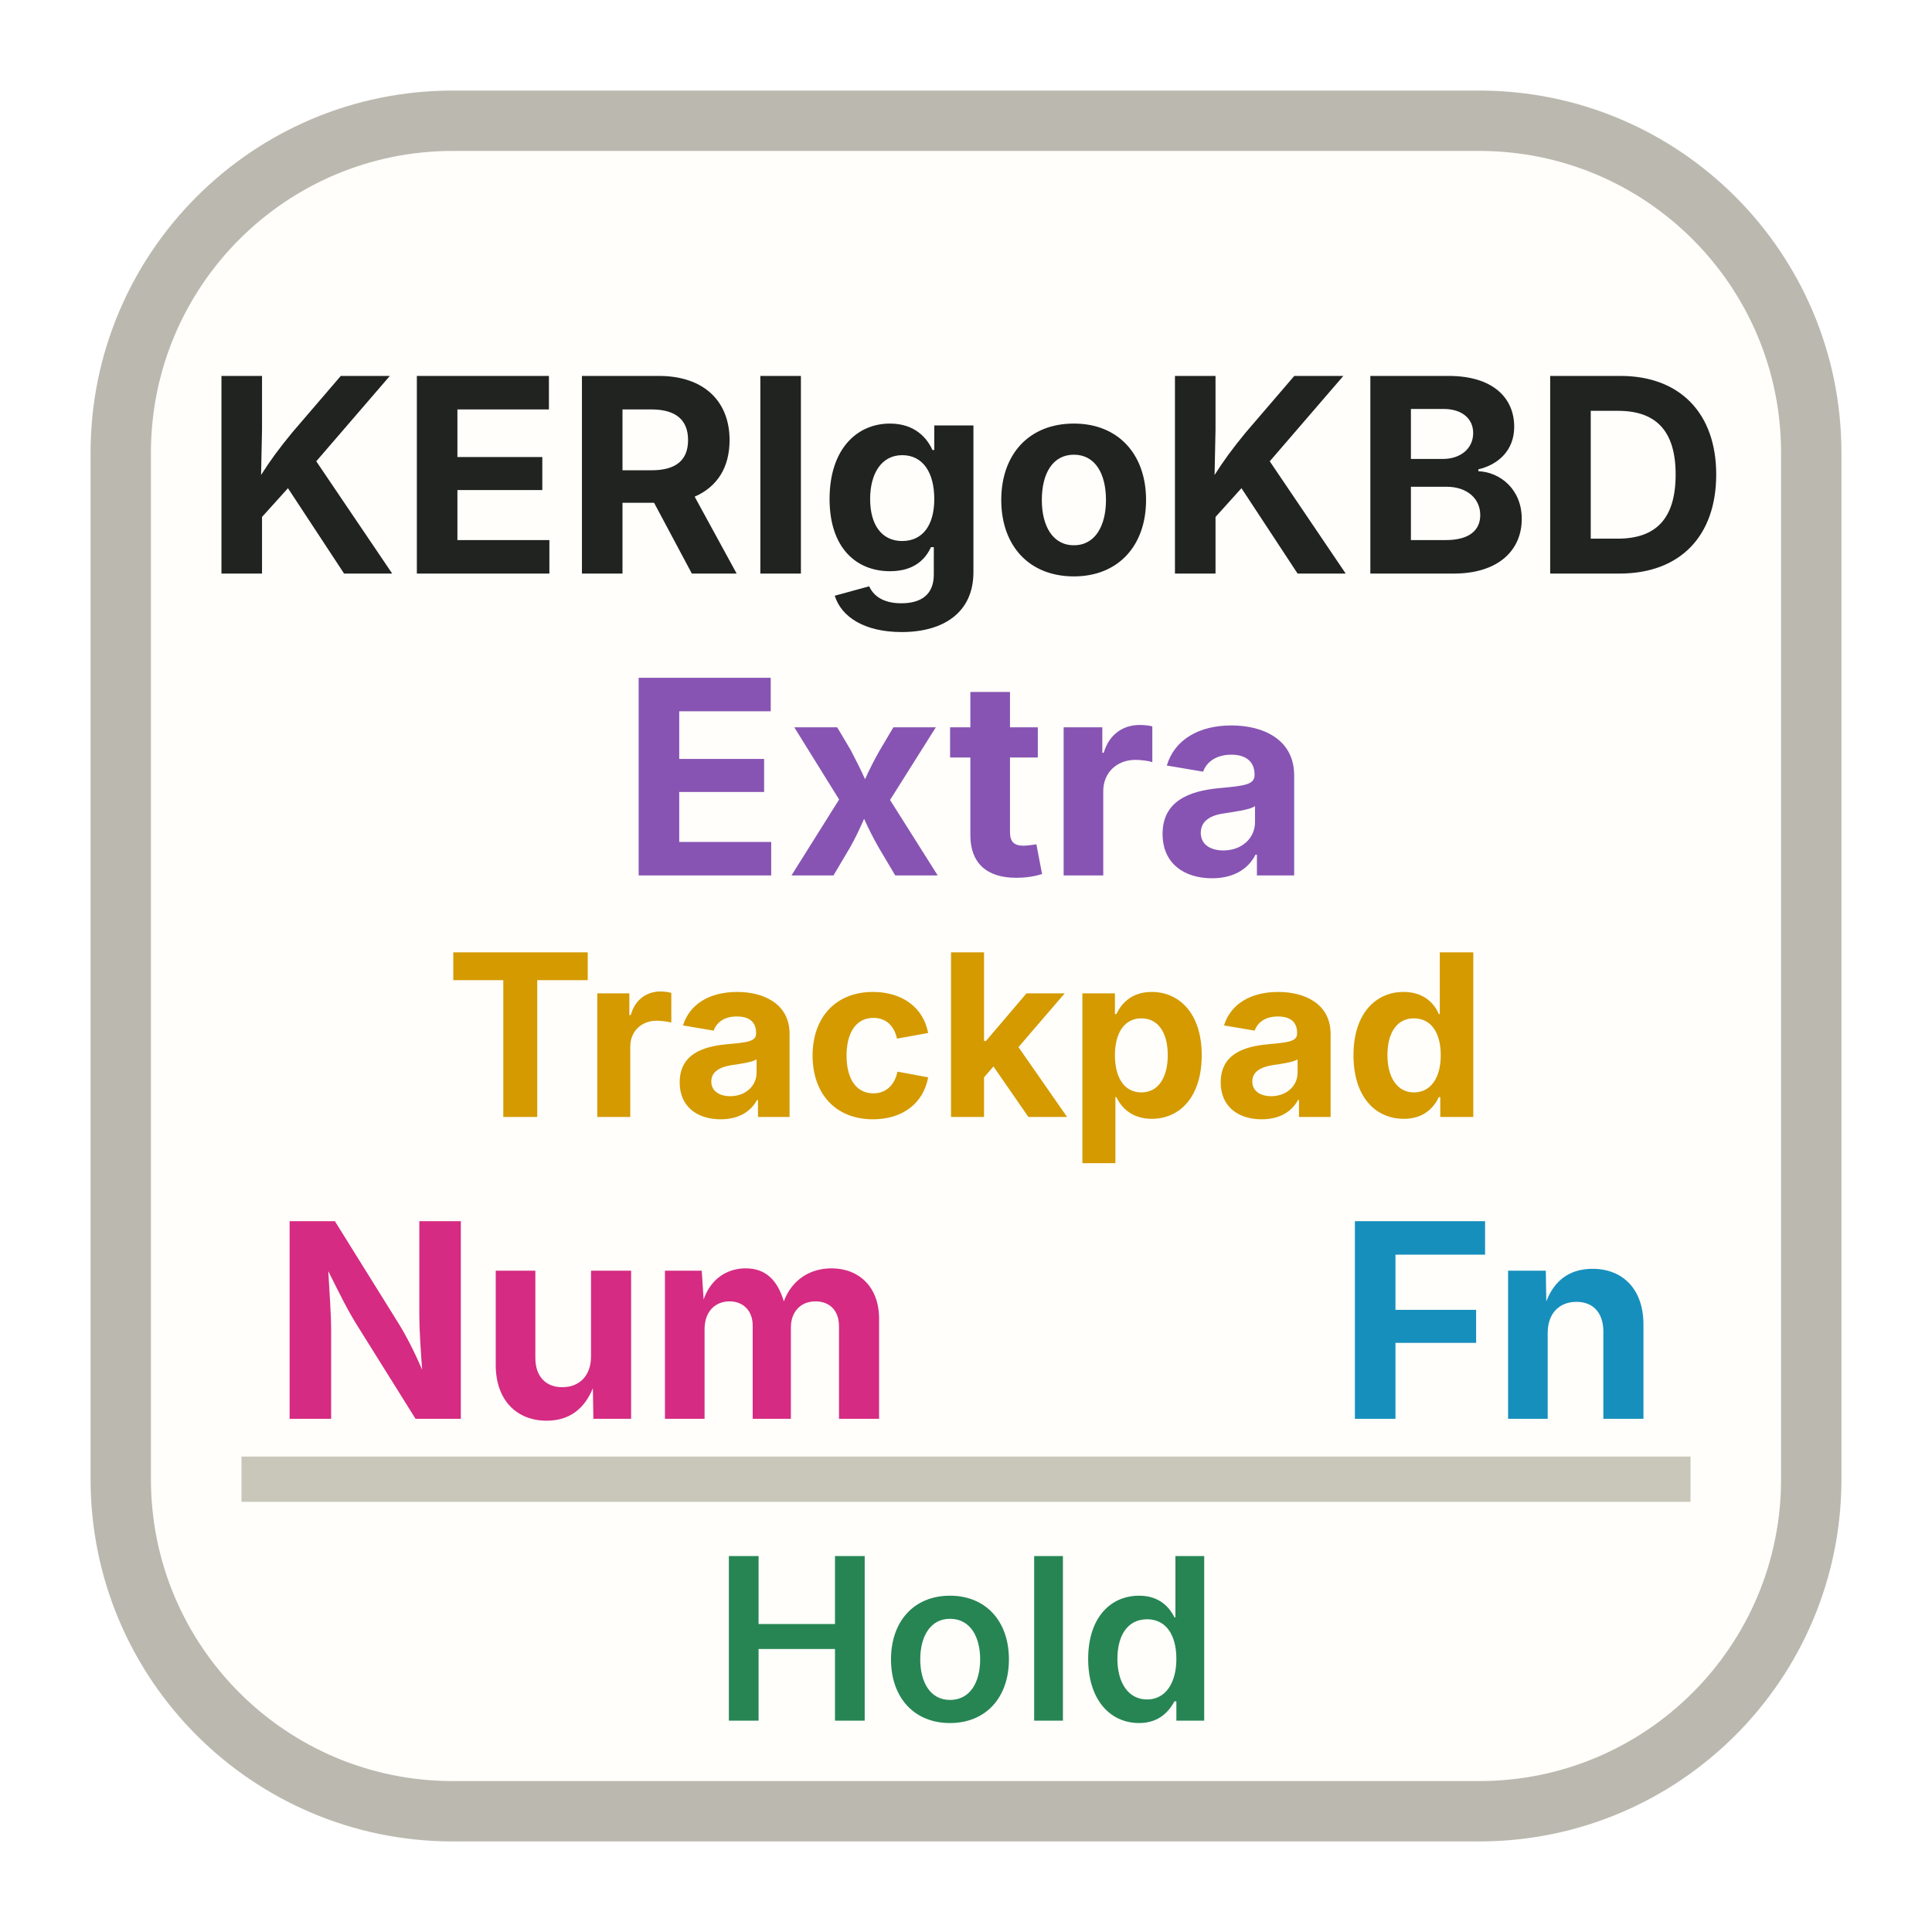
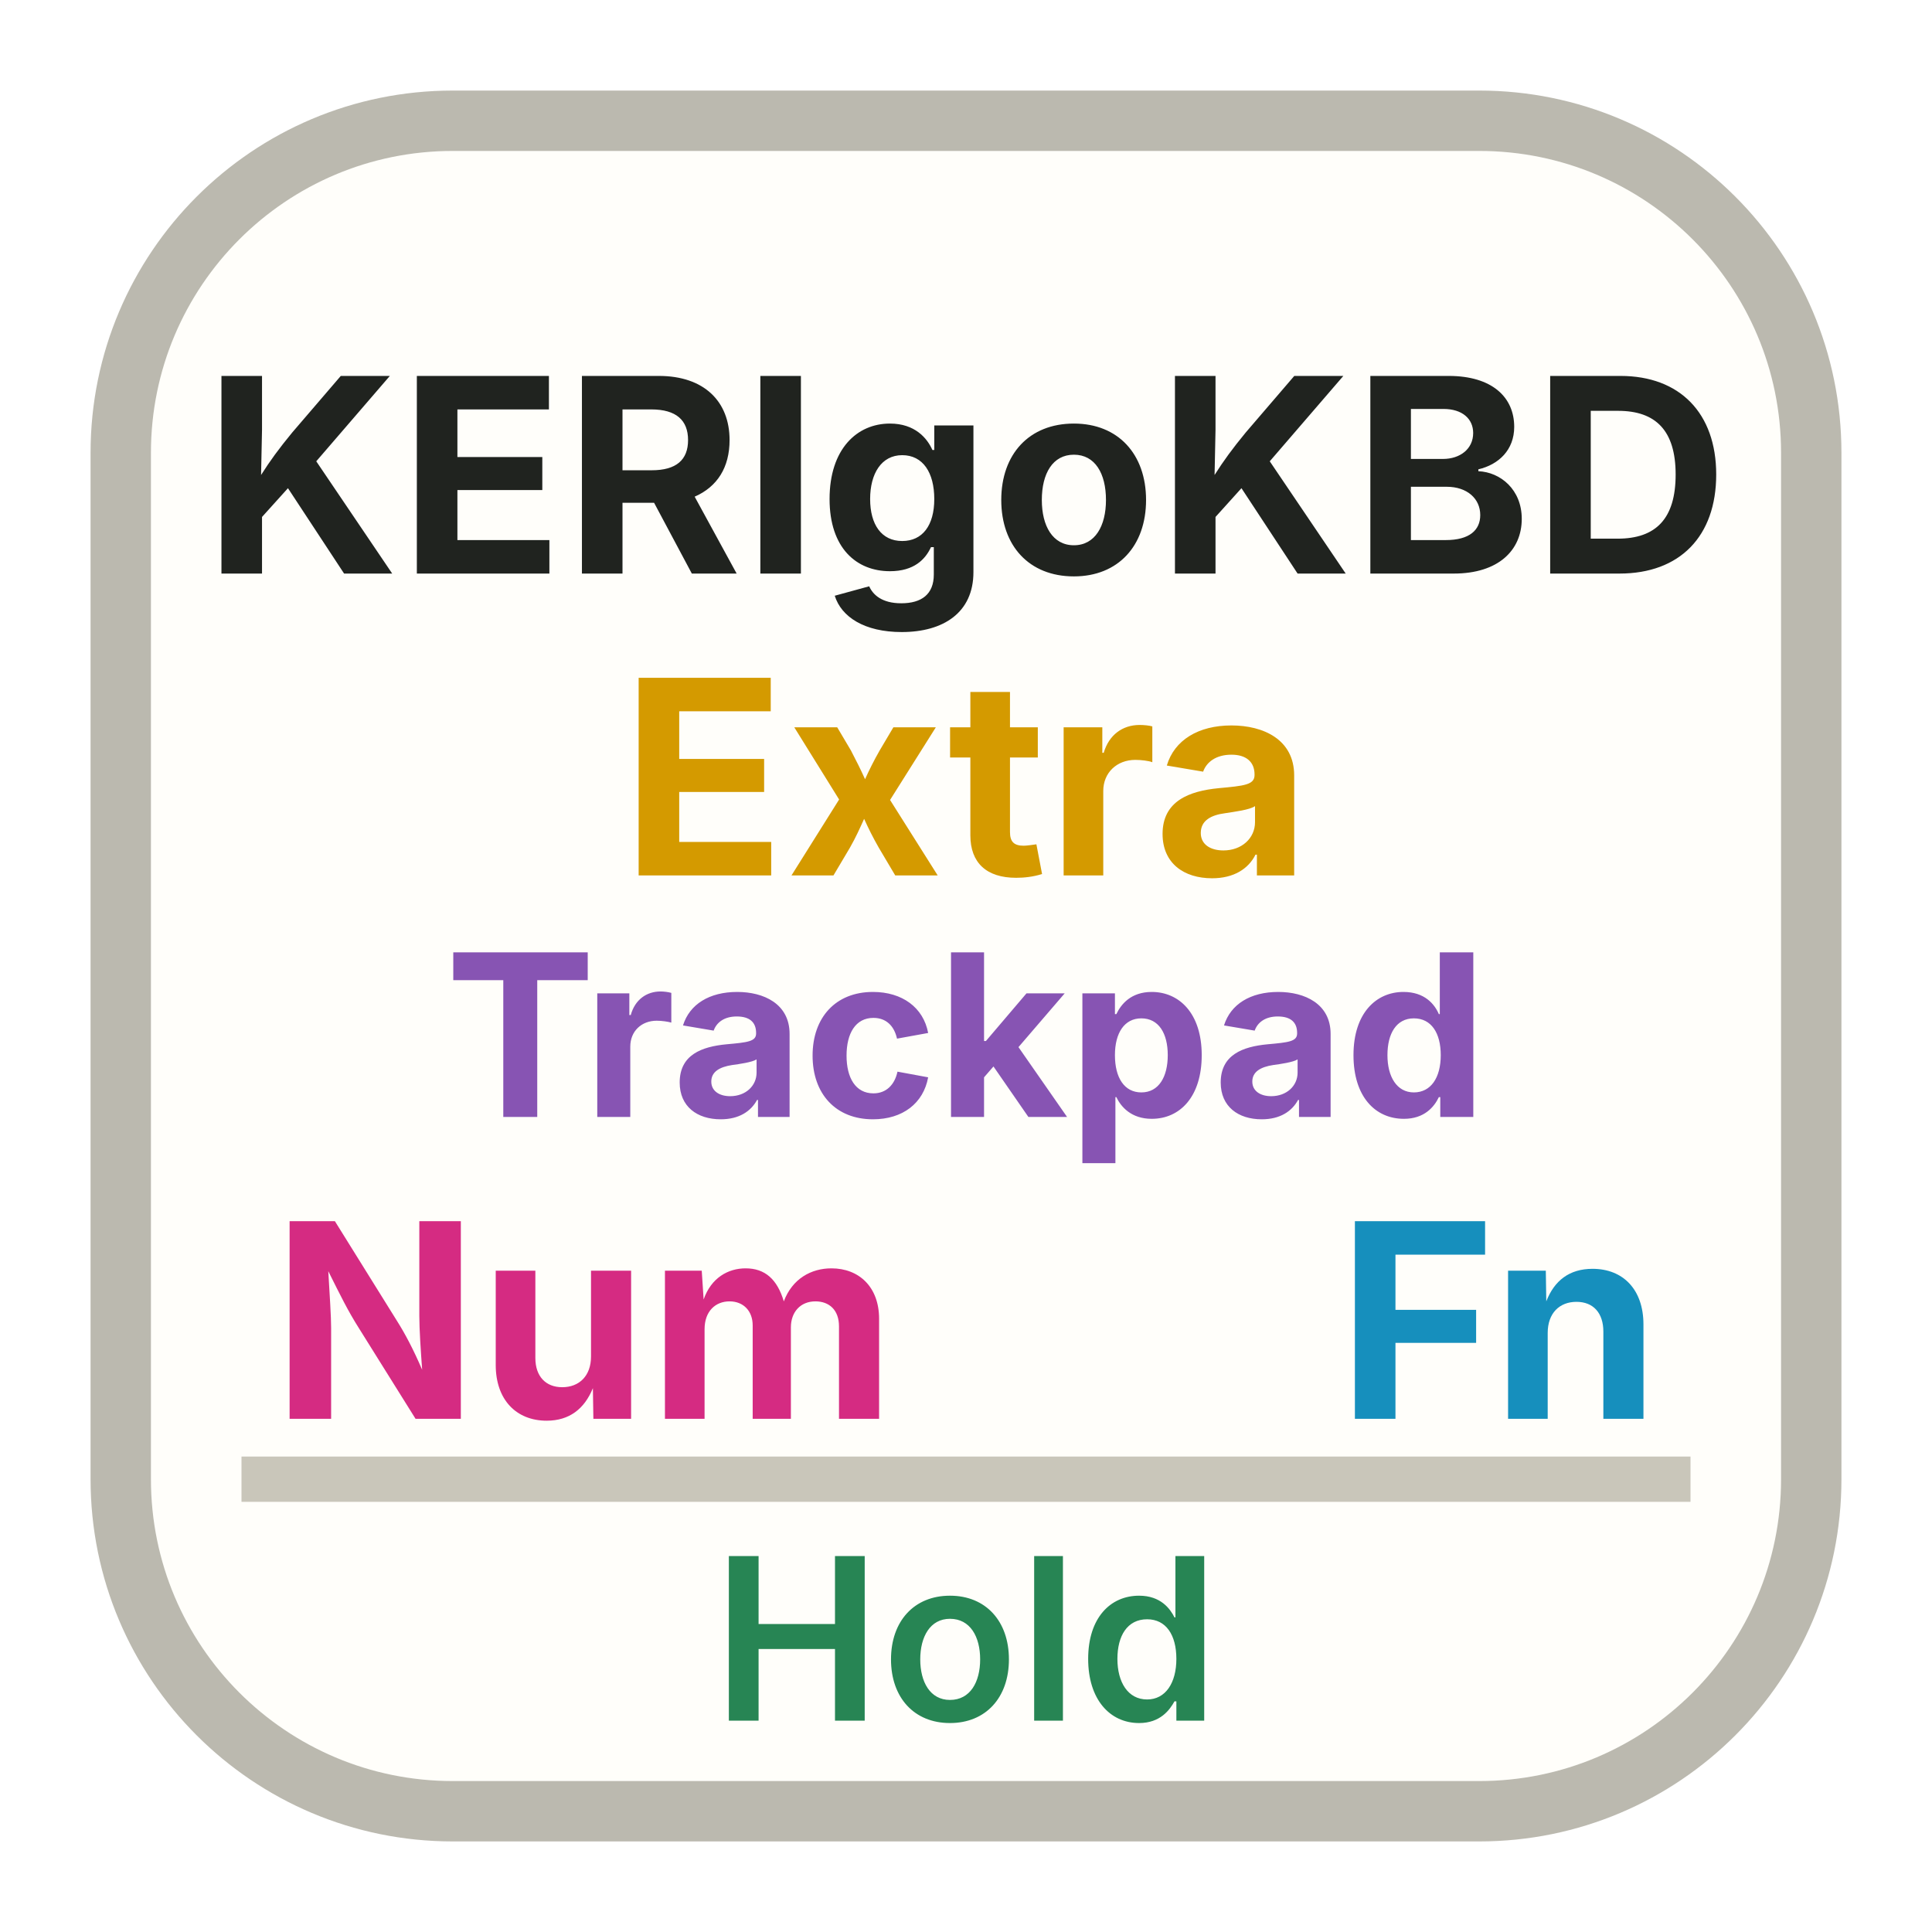
<svg xmlns="http://www.w3.org/2000/svg" viewBox="0 0 64 64" role="img" aria-label="KERIgoKBD Studio">
  <rect x="4" y="4" width="56" height="56" rx="11" fill="#fffefa" stroke="#bbb9af" stroke-width="2" />
  <text x="32" y="19" font-family="Inter, 'Noto Sans JP', system-ui, sans-serif" font-size="9" font-weight="750" fill="#20231f" text-anchor="middle" textLength="52" lengthAdjust="spacingAndGlyphs">KERIgoKBD</text>
-   <text x="32" y="29" font-family="Inter, 'Noto Sans JP', system-ui, sans-serif" font-size="9" font-weight="750" fill="#8754b3" text-anchor="middle">Extra</text>
-   <text x="32" y="37" font-family="Inter, 'Noto Sans JP', system-ui, sans-serif" font-size="7.5" font-weight="750" fill="#d49a00" text-anchor="middle">Trackpad</text>
+   <text x="32" y="29" font-family="Inter, 'Noto Sans JP', system-ui, sans-serif" font-size="9" font-weight="750" fill="#d49a00" text-anchor="middle">Extra</text>
+   <text x="32" y="37" font-family="Inter, 'Noto Sans JP', system-ui, sans-serif" font-size="7.5" font-weight="750" fill="#8754b3" text-anchor="middle">Trackpad</text>
  <text x="9" y="47" font-family="Inter, 'Noto Sans JP', system-ui, sans-serif" font-size="9" font-weight="750" fill="#d52b82" text-anchor="start">Num</text>
  <text x="55" y="47" font-family="Inter, 'Noto Sans JP', system-ui, sans-serif" font-size="9" font-weight="750" fill="#168fbd" text-anchor="end">Fn</text>
  <path d="M8 49h48" stroke="#c9c6ba" stroke-width="1.5" />
  <text x="32" y="57" font-family="Inter, 'Noto Sans JP', system-ui, sans-serif" font-size="7.5" font-weight="600" fill="#278554" text-anchor="middle">Hold</text>
</svg>
